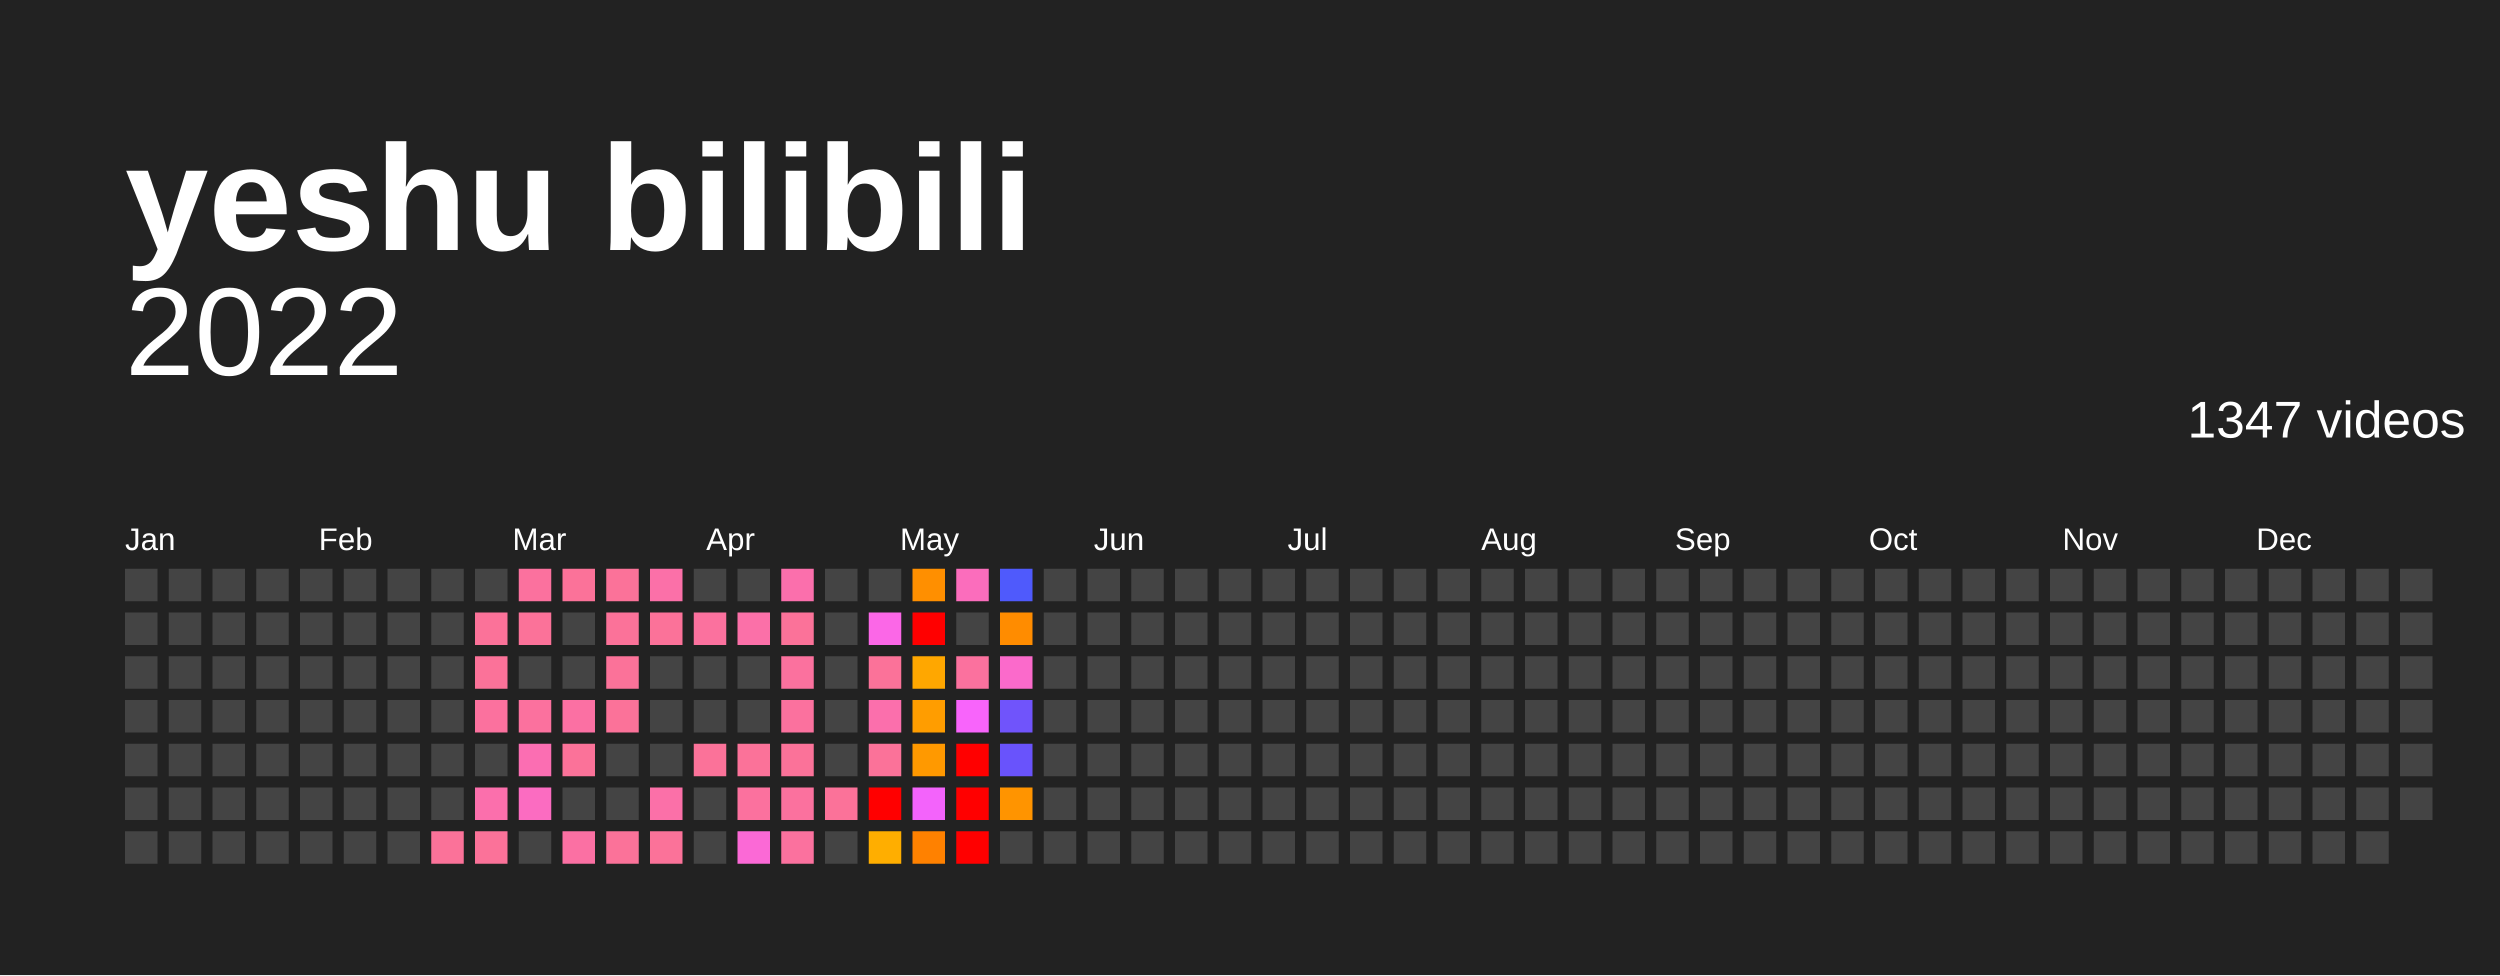
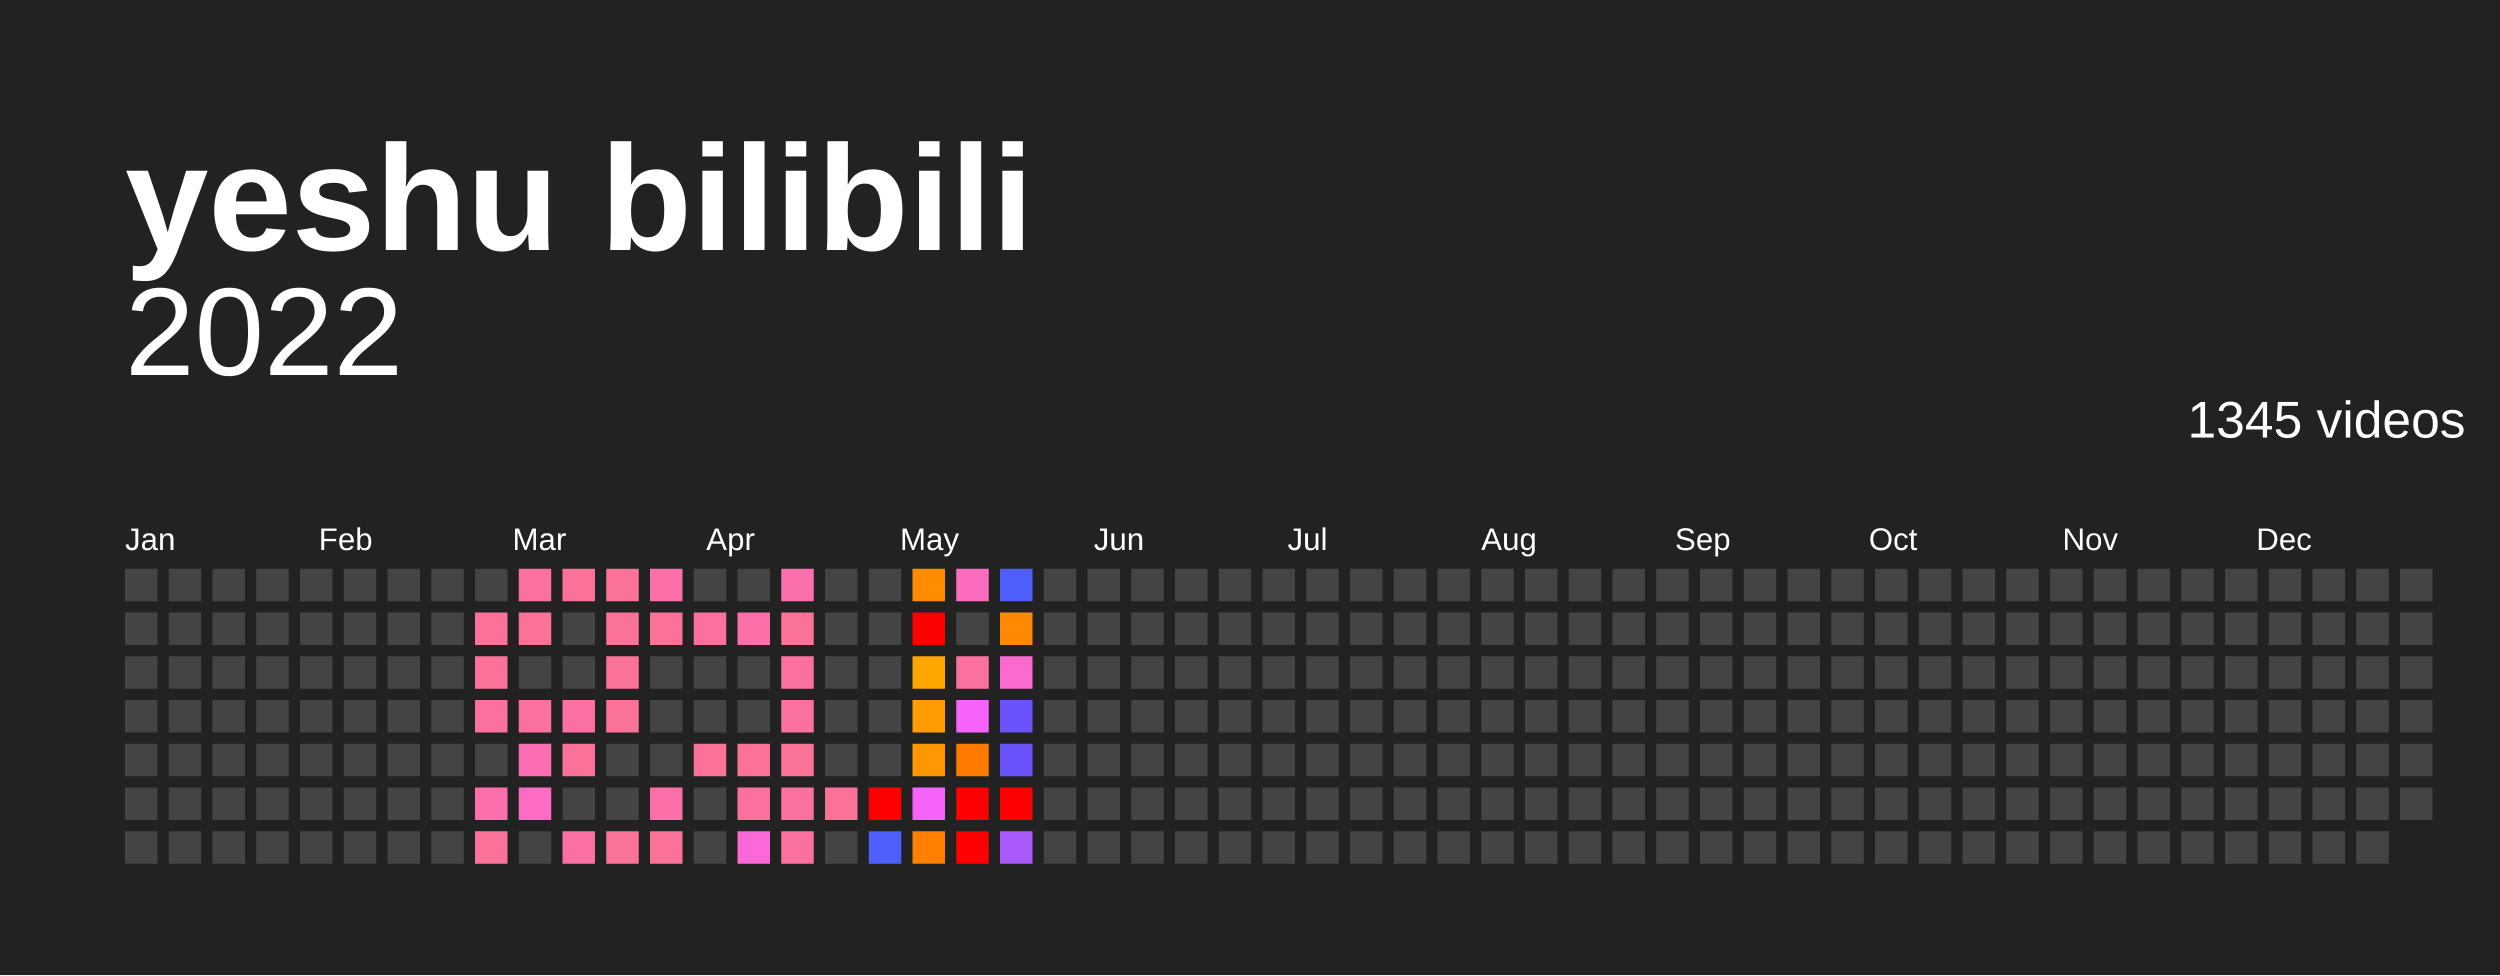
<svg xmlns="http://www.w3.org/2000/svg" baseProfile="full" height="78mm" version="1.1" viewBox="0,0,200,78" width="200mm">
  <defs />
  <rect fill="#222222" height="78" width="200" x="0" y="0" />
  <text fill="#FFFFFF" style="font-size:12px; font-family:Arial; font-weight:bold;" x="10" y="20">yeshu bilibili</text>
  <text alignment-baseline="hanging" fill="#FFFFFF" style="font-size:10.0px; font-family:Arial;" x="10" y="30">2022</text>
-   <text alignment-baseline="hanging" fill="#FFFFFF" style="font-size:4.125px; font-family:Arial;" x="175" y="35">1347 videos</text>
+   <text alignment-baseline="hanging" fill="#FFFFFF" style="font-size:4.125px; font-family:Arial;" x="175" y="35">1345 videos</text>
  <text fill="#FFFFFF" style="font-size:2.5px; font-family:Arial" x="10.0" y="44">Jan</text>
  <text fill="#FFFFFF" style="font-size:2.5px; font-family:Arial" x="25.5" y="44">Feb</text>
  <text fill="#FFFFFF" style="font-size:2.5px; font-family:Arial" x="41.0" y="44">Mar</text>
  <text fill="#FFFFFF" style="font-size:2.5px; font-family:Arial" x="56.5" y="44">Apr</text>
  <text fill="#FFFFFF" style="font-size:2.5px; font-family:Arial" x="72.0" y="44">May</text>
  <text fill="#FFFFFF" style="font-size:2.5px; font-family:Arial" x="87.5" y="44">Jun</text>
  <text fill="#FFFFFF" style="font-size:2.5px; font-family:Arial" x="103.0" y="44">Jul</text>
  <text fill="#FFFFFF" style="font-size:2.5px; font-family:Arial" x="118.5" y="44">Aug</text>
  <text fill="#FFFFFF" style="font-size:2.5px; font-family:Arial" x="134.0" y="44">Sep</text>
  <text fill="#FFFFFF" style="font-size:2.5px; font-family:Arial" x="149.5" y="44">Oct</text>
  <text fill="#FFFFFF" style="font-size:2.5px; font-family:Arial" x="165.0" y="44">Nov</text>
  <text fill="#FFFFFF" style="font-size:2.5px; font-family:Arial" x="180.5" y="44">Dec</text>
  <rect fill="#444444" height="2.6" width="2.6" x="10.0" y="45.5" />
  <rect fill="#444444" height="2.6" width="2.6" x="10.0" y="49.0" />
  <rect fill="#444444" height="2.6" width="2.6" x="10.0" y="52.5" />
  <rect fill="#444444" height="2.6" width="2.6" x="10.0" y="56.0" />
  <rect fill="#444444" height="2.6" width="2.6" x="10.0" y="59.5" />
  <rect fill="#444444" height="2.6" width="2.6" x="10.0" y="63.0" />
  <rect fill="#444444" height="2.6" width="2.6" x="10.0" y="66.5" />
  <rect fill="#444444" height="2.6" width="2.6" x="13.5" y="45.5" />
  <rect fill="#444444" height="2.6" width="2.6" x="13.5" y="49.0" />
  <rect fill="#444444" height="2.6" width="2.6" x="13.5" y="52.5" />
  <rect fill="#444444" height="2.6" width="2.6" x="13.5" y="56.0" />
  <rect fill="#444444" height="2.6" width="2.6" x="13.5" y="59.5" />
  <rect fill="#444444" height="2.6" width="2.6" x="13.5" y="63.0" />
  <rect fill="#444444" height="2.6" width="2.6" x="13.5" y="66.5" />
  <rect fill="#444444" height="2.6" width="2.6" x="17.0" y="45.5" />
  <rect fill="#444444" height="2.6" width="2.6" x="17.0" y="49.0" />
  <rect fill="#444444" height="2.6" width="2.6" x="17.0" y="52.5" />
  <rect fill="#444444" height="2.6" width="2.6" x="17.0" y="56.0" />
  <rect fill="#444444" height="2.6" width="2.6" x="17.0" y="59.5" />
  <rect fill="#444444" height="2.6" width="2.6" x="17.0" y="63.0" />
  <rect fill="#444444" height="2.6" width="2.6" x="17.0" y="66.5" />
  <rect fill="#444444" height="2.6" width="2.6" x="20.5" y="45.5" />
  <rect fill="#444444" height="2.6" width="2.6" x="20.5" y="49.0" />
  <rect fill="#444444" height="2.6" width="2.6" x="20.5" y="52.5" />
  <rect fill="#444444" height="2.6" width="2.6" x="20.5" y="56.0" />
  <rect fill="#444444" height="2.6" width="2.6" x="20.5" y="59.5" />
  <rect fill="#444444" height="2.6" width="2.6" x="20.5" y="63.0" />
  <rect fill="#444444" height="2.6" width="2.6" x="20.5" y="66.5" />
  <rect fill="#444444" height="2.6" width="2.6" x="24.0" y="45.5" />
  <rect fill="#444444" height="2.6" width="2.6" x="24.0" y="49.0" />
  <rect fill="#444444" height="2.6" width="2.6" x="24.0" y="52.5" />
  <rect fill="#444444" height="2.6" width="2.6" x="24.0" y="56.0" />
  <rect fill="#444444" height="2.6" width="2.6" x="24.0" y="59.5" />
  <rect fill="#444444" height="2.6" width="2.6" x="24.0" y="63.0" />
  <rect fill="#444444" height="2.6" width="2.6" x="24.0" y="66.5" />
  <rect fill="#444444" height="2.6" width="2.6" x="27.5" y="45.5" />
  <rect fill="#444444" height="2.6" width="2.6" x="27.5" y="49.0" />
  <rect fill="#444444" height="2.6" width="2.6" x="27.5" y="52.5" />
  <rect fill="#444444" height="2.6" width="2.6" x="27.5" y="56.0" />
  <rect fill="#444444" height="2.6" width="2.6" x="27.5" y="59.5" />
  <rect fill="#444444" height="2.6" width="2.6" x="27.5" y="63.0" />
  <rect fill="#444444" height="2.6" width="2.6" x="27.5" y="66.5" />
  <rect fill="#444444" height="2.6" width="2.6" x="31.0" y="45.5" />
  <rect fill="#444444" height="2.6" width="2.6" x="31.0" y="49.0" />
  <rect fill="#444444" height="2.6" width="2.6" x="31.0" y="52.5" />
  <rect fill="#444444" height="2.6" width="2.6" x="31.0" y="56.0" />
  <rect fill="#444444" height="2.6" width="2.6" x="31.0" y="59.5" />
  <rect fill="#444444" height="2.6" width="2.6" x="31.0" y="63.0" />
  <rect fill="#444444" height="2.6" width="2.6" x="31.0" y="66.5" />
  <rect fill="#444444" height="2.6" width="2.6" x="34.5" y="45.5" />
  <rect fill="#444444" height="2.6" width="2.6" x="34.5" y="49.0" />
  <rect fill="#444444" height="2.6" width="2.6" x="34.5" y="52.5" />
  <rect fill="#444444" height="2.6" width="2.6" x="34.5" y="56.0" />
  <rect fill="#444444" height="2.6" width="2.6" x="34.5" y="59.5" />
  <rect fill="#444444" height="2.6" width="2.6" x="34.5" y="63.0" />
-   <rect fill="#fb7299" height="2.6" width="2.6" x="34.5" y="66.5" />
+   <rect fill="#444444" height="2.6" width="2.6" x="34.5" y="66.5" />
  <rect fill="#444444" height="2.6" width="2.6" x="38.0" y="45.5" />
  <rect fill="#fb7299" height="2.6" width="2.6" x="38.0" y="49.0" />
  <rect fill="#fb7299" height="2.6" width="2.6" x="38.0" y="52.5" />
  <rect fill="#fb719e" height="2.6" width="2.6" x="38.0" y="56.0" />
  <rect fill="#444444" height="2.6" width="2.6" x="38.0" y="59.5" />
-   <rect fill="#fb6fac" height="2.6" width="2.6" x="38.0" y="63.0" />
+   <rect fill="#fb6fad" height="2.6" width="2.6" x="38.0" y="63.0" />
  <rect fill="#fb7299" height="2.6" width="2.6" x="38.0" y="66.5" />
  <rect fill="#fb719e" height="2.6" width="2.6" x="41.5" y="45.5" />
  <rect fill="#fb7299" height="2.6" width="2.6" x="41.5" y="49.0" />
  <rect fill="#444444" height="2.6" width="2.6" x="41.5" y="52.5" />
  <rect fill="#fb719e" height="2.6" width="2.6" x="41.5" y="56.0" />
  <rect fill="#fb6eb2" height="2.6" width="2.6" x="41.5" y="59.5" />
-   <rect fill="#fb6cc1" height="2.6" width="2.6" x="41.5" y="63.0" />
+   <rect fill="#fb6cc2" height="2.6" width="2.6" x="41.5" y="63.0" />
  <rect fill="#444444" height="2.6" width="2.6" x="41.5" y="66.5" />
  <rect fill="#fb7299" height="2.6" width="2.6" x="45.0" y="45.5" />
  <rect fill="#444444" height="2.6" width="2.6" x="45.0" y="49.0" />
  <rect fill="#444444" height="2.6" width="2.6" x="45.0" y="52.5" />
  <rect fill="#fb70a3" height="2.6" width="2.6" x="45.0" y="56.0" />
  <rect fill="#fb7299" height="2.6" width="2.6" x="45.0" y="59.5" />
  <rect fill="#444444" height="2.6" width="2.6" x="45.0" y="63.0" />
  <rect fill="#fb70a3" height="2.6" width="2.6" x="45.0" y="66.5" />
  <rect fill="#fb7299" height="2.6" width="2.6" x="48.5" y="45.5" />
  <rect fill="#fb7299" height="2.6" width="2.6" x="48.5" y="49.0" />
  <rect fill="#fb7299" height="2.6" width="2.6" x="48.5" y="52.5" />
  <rect fill="#fb7299" height="2.6" width="2.6" x="48.5" y="56.0" />
  <rect fill="#444444" height="2.6" width="2.6" x="48.5" y="59.5" />
  <rect fill="#444444" height="2.6" width="2.6" x="48.5" y="63.0" />
  <rect fill="#fb7299" height="2.6" width="2.6" x="48.5" y="66.5" />
  <rect fill="#fb70a8" height="2.6" width="2.6" x="52.0" y="45.5" />
  <rect fill="#fb7299" height="2.6" width="2.6" x="52.0" y="49.0" />
  <rect fill="#444444" height="2.6" width="2.6" x="52.0" y="52.5" />
  <rect fill="#444444" height="2.6" width="2.6" x="52.0" y="56.0" />
  <rect fill="#444444" height="2.6" width="2.6" x="52.0" y="59.5" />
  <rect fill="#fb70a8" height="2.6" width="2.6" x="52.0" y="63.0" />
  <rect fill="#fb7299" height="2.6" width="2.6" x="52.0" y="66.5" />
  <rect fill="#444444" height="2.6" width="2.6" x="55.5" y="45.5" />
  <rect fill="#fb719e" height="2.6" width="2.6" x="55.5" y="49.0" />
  <rect fill="#444444" height="2.6" width="2.6" x="55.5" y="52.5" />
  <rect fill="#444444" height="2.6" width="2.6" x="55.5" y="56.0" />
  <rect fill="#fb7299" height="2.6" width="2.6" x="55.5" y="59.5" />
  <rect fill="#444444" height="2.6" width="2.6" x="55.5" y="63.0" />
  <rect fill="#444444" height="2.6" width="2.6" x="55.5" y="66.5" />
  <rect fill="#444444" height="2.6" width="2.6" x="59.0" y="45.5" />
  <rect fill="#fb70a8" height="2.6" width="2.6" x="59.0" y="49.0" />
  <rect fill="#444444" height="2.6" width="2.6" x="59.0" y="52.5" />
  <rect fill="#444444" height="2.6" width="2.6" x="59.0" y="56.0" />
  <rect fill="#fb7299" height="2.6" width="2.6" x="59.0" y="59.5" />
  <rect fill="#fb719e" height="2.6" width="2.6" x="59.0" y="63.0" />
-   <rect fill="#fb69d6" height="2.6" width="2.6" x="59.0" y="66.5" />
-   <rect fill="#fb6fac" height="2.6" width="2.6" x="62.5" y="45.5" />
+   <rect fill="#fb69d8" height="2.6" width="2.6" x="59.0" y="66.5" />
+   <rect fill="#fb6fad" height="2.6" width="2.6" x="62.5" y="45.5" />
  <rect fill="#fb7299" height="2.6" width="2.6" x="62.5" y="49.0" />
  <rect fill="#fb719e" height="2.6" width="2.6" x="62.5" y="52.5" />
  <rect fill="#fb719e" height="2.6" width="2.6" x="62.5" y="56.0" />
  <rect fill="#fb7299" height="2.6" width="2.6" x="62.5" y="59.5" />
  <rect fill="#fb719e" height="2.6" width="2.6" x="62.5" y="63.0" />
  <rect fill="#fb719e" height="2.6" width="2.6" x="62.5" y="66.5" />
  <rect fill="#444444" height="2.6" width="2.6" x="66.0" y="45.5" />
  <rect fill="#444444" height="2.6" width="2.6" x="66.0" y="49.0" />
  <rect fill="#444444" height="2.6" width="2.6" x="66.0" y="52.5" />
  <rect fill="#444444" height="2.6" width="2.6" x="66.0" y="56.0" />
  <rect fill="#444444" height="2.6" width="2.6" x="66.0" y="59.5" />
  <rect fill="#fb7299" height="2.6" width="2.6" x="66.0" y="63.0" />
  <rect fill="#444444" height="2.6" width="2.6" x="66.0" y="66.5" />
  <rect fill="#444444" height="2.6" width="2.6" x="69.5" y="45.5" />
-   <rect fill="#fb67e7" height="2.6" width="2.6" x="69.5" y="49.0" />
-   <rect fill="#fb7299" height="2.6" width="2.6" x="69.5" y="52.5" />
-   <rect fill="#fb6fac" height="2.6" width="2.6" x="69.5" y="56.0" />
-   <rect fill="#fb7299" height="2.6" width="2.6" x="69.5" y="59.5" />
+   <rect fill="#444444" height="2.6" width="2.6" x="69.5" y="49.0" />
+   <rect fill="#444444" height="2.6" width="2.6" x="69.5" y="52.5" />
+   <rect fill="#444444" height="2.6" width="2.6" x="69.5" y="56.0" />
+   <rect fill="#444444" height="2.6" width="2.6" x="69.5" y="59.5" />
  <rect fill="red" height="2.6" width="2.6" x="69.5" y="63.0" />
-   <rect fill="#ffae00" height="2.6" width="2.6" x="69.5" y="66.5" />
-   <rect fill="#ff8f00" height="2.6" width="2.6" x="73.0" y="45.5" />
+   <rect fill="#4e5ffc" height="2.6" width="2.6" x="69.5" y="66.5" />
+   <rect fill="#ff8d00" height="2.6" width="2.6" x="73.0" y="45.5" />
  <rect fill="red" height="2.6" width="2.6" x="73.0" y="49.0" />
-   <rect fill="#ffa700" height="2.6" width="2.6" x="73.0" y="52.5" />
+   <rect fill="#ffa500" height="2.6" width="2.6" x="73.0" y="52.5" />
  <rect fill="#ff9d00" height="2.6" width="2.6" x="73.0" y="56.0" />
-   <rect fill="#ff9900" height="2.6" width="2.6" x="73.0" y="59.5" />
-   <rect fill="#f363fb" height="2.6" width="2.6" x="73.0" y="63.0" />
-   <rect fill="#ff8100" height="2.6" width="2.6" x="73.0" y="66.5" />
+   <rect fill="#ff9700" height="2.6" width="2.6" x="73.0" y="59.5" />
+   <rect fill="#f663fb" height="2.6" width="2.6" x="73.0" y="63.0" />
+   <rect fill="#ff7f00" height="2.6" width="2.6" x="73.0" y="66.5" />
  <rect fill="#fb6dbc" height="2.6" width="2.6" x="76.5" y="45.5" />
  <rect fill="#444444" height="2.6" width="2.6" x="76.5" y="49.0" />
  <rect fill="#fb719e" height="2.6" width="2.6" x="76.5" y="52.5" />
-   <rect fill="#f864fb" height="2.6" width="2.6" x="76.5" y="56.0" />
-   <rect fill="red" height="2.6" width="2.6" x="76.5" y="59.5" />
+   <rect fill="#f663fb" height="2.6" width="2.6" x="76.5" y="56.0" />
+   <rect fill="#ff7b00" height="2.6" width="2.6" x="76.5" y="59.5" />
  <rect fill="red" height="2.6" width="2.6" x="76.5" y="63.0" />
  <rect fill="red" height="2.6" width="2.6" x="76.5" y="66.5" />
-   <rect fill="#4f5afc" height="2.6" width="2.6" x="80.0" y="45.5" />
-   <rect fill="#ff8c00" height="2.6" width="2.6" x="80.0" y="49.0" />
-   <rect fill="#fb6acb" height="2.6" width="2.6" x="80.0" y="52.5" />
-   <rect fill="#7054fb" height="2.6" width="2.6" x="80.0" y="56.0" />
-   <rect fill="#6953fc" height="2.6" width="2.6" x="80.0" y="59.5" />
-   <rect fill="#ff9400" height="2.6" width="2.6" x="80.0" y="63.0" />
-   <rect fill="#444444" height="2.6" width="2.6" x="80.0" y="66.5" />
+   <rect fill="#4e5ffc" height="2.6" width="2.6" x="80.0" y="45.5" />
+   <rect fill="#ff8900" height="2.6" width="2.6" x="80.0" y="49.0" />
+   <rect fill="#fb6acd" height="2.6" width="2.6" x="80.0" y="52.5" />
+   <rect fill="#6b53fb" height="2.6" width="2.6" x="80.0" y="56.0" />
+   <rect fill="#6b53fb" height="2.6" width="2.6" x="80.0" y="59.5" />
+   <rect fill="red" height="2.6" width="2.6" x="80.0" y="63.0" />
+   <rect fill="#aa5afb" height="2.6" width="2.6" x="80.0" y="66.5" />
  <rect fill="#444444" height="2.6" width="2.6" x="83.5" y="45.5" />
  <rect fill="#444444" height="2.6" width="2.6" x="83.5" y="49.0" />
  <rect fill="#444444" height="2.6" width="2.6" x="83.5" y="52.5" />
  <rect fill="#444444" height="2.6" width="2.6" x="83.5" y="56.0" />
  <rect fill="#444444" height="2.6" width="2.6" x="83.5" y="59.5" />
  <rect fill="#444444" height="2.6" width="2.6" x="83.5" y="63.0" />
  <rect fill="#444444" height="2.6" width="2.6" x="83.5" y="66.5" />
  <rect fill="#444444" height="2.6" width="2.6" x="87.0" y="45.5" />
  <rect fill="#444444" height="2.6" width="2.6" x="87.0" y="49.0" />
  <rect fill="#444444" height="2.6" width="2.6" x="87.0" y="52.5" />
  <rect fill="#444444" height="2.6" width="2.6" x="87.0" y="56.0" />
  <rect fill="#444444" height="2.6" width="2.6" x="87.0" y="59.5" />
  <rect fill="#444444" height="2.6" width="2.6" x="87.0" y="63.0" />
  <rect fill="#444444" height="2.6" width="2.6" x="87.0" y="66.5" />
  <rect fill="#444444" height="2.6" width="2.6" x="90.5" y="45.5" />
  <rect fill="#444444" height="2.6" width="2.6" x="90.5" y="49.0" />
  <rect fill="#444444" height="2.6" width="2.6" x="90.5" y="52.5" />
  <rect fill="#444444" height="2.6" width="2.6" x="90.5" y="56.0" />
  <rect fill="#444444" height="2.6" width="2.6" x="90.5" y="59.5" />
  <rect fill="#444444" height="2.6" width="2.6" x="90.5" y="63.0" />
  <rect fill="#444444" height="2.6" width="2.6" x="90.5" y="66.5" />
  <rect fill="#444444" height="2.6" width="2.6" x="94.0" y="45.5" />
  <rect fill="#444444" height="2.6" width="2.6" x="94.0" y="49.0" />
  <rect fill="#444444" height="2.6" width="2.6" x="94.0" y="52.5" />
  <rect fill="#444444" height="2.6" width="2.6" x="94.0" y="56.0" />
  <rect fill="#444444" height="2.6" width="2.6" x="94.0" y="59.5" />
  <rect fill="#444444" height="2.6" width="2.6" x="94.0" y="63.0" />
  <rect fill="#444444" height="2.6" width="2.6" x="94.0" y="66.5" />
  <rect fill="#444444" height="2.6" width="2.6" x="97.5" y="45.5" />
  <rect fill="#444444" height="2.6" width="2.6" x="97.5" y="49.0" />
  <rect fill="#444444" height="2.6" width="2.6" x="97.5" y="52.5" />
  <rect fill="#444444" height="2.6" width="2.6" x="97.5" y="56.0" />
  <rect fill="#444444" height="2.6" width="2.6" x="97.5" y="59.5" />
  <rect fill="#444444" height="2.6" width="2.6" x="97.5" y="63.0" />
  <rect fill="#444444" height="2.6" width="2.6" x="97.5" y="66.5" />
  <rect fill="#444444" height="2.6" width="2.6" x="101.0" y="45.5" />
  <rect fill="#444444" height="2.6" width="2.6" x="101.0" y="49.0" />
  <rect fill="#444444" height="2.6" width="2.6" x="101.0" y="52.5" />
  <rect fill="#444444" height="2.6" width="2.6" x="101.0" y="56.0" />
  <rect fill="#444444" height="2.6" width="2.6" x="101.0" y="59.5" />
  <rect fill="#444444" height="2.6" width="2.6" x="101.0" y="63.0" />
  <rect fill="#444444" height="2.6" width="2.6" x="101.0" y="66.5" />
  <rect fill="#444444" height="2.6" width="2.6" x="104.5" y="45.5" />
  <rect fill="#444444" height="2.6" width="2.6" x="104.5" y="49.0" />
  <rect fill="#444444" height="2.6" width="2.6" x="104.5" y="52.5" />
  <rect fill="#444444" height="2.6" width="2.6" x="104.5" y="56.0" />
  <rect fill="#444444" height="2.6" width="2.6" x="104.5" y="59.5" />
  <rect fill="#444444" height="2.6" width="2.6" x="104.5" y="63.0" />
  <rect fill="#444444" height="2.6" width="2.6" x="104.5" y="66.5" />
  <rect fill="#444444" height="2.6" width="2.6" x="108.0" y="45.5" />
  <rect fill="#444444" height="2.6" width="2.6" x="108.0" y="49.0" />
  <rect fill="#444444" height="2.6" width="2.6" x="108.0" y="52.5" />
  <rect fill="#444444" height="2.6" width="2.6" x="108.0" y="56.0" />
  <rect fill="#444444" height="2.6" width="2.6" x="108.0" y="59.5" />
  <rect fill="#444444" height="2.6" width="2.6" x="108.0" y="63.0" />
  <rect fill="#444444" height="2.6" width="2.6" x="108.0" y="66.5" />
  <rect fill="#444444" height="2.6" width="2.6" x="111.5" y="45.5" />
  <rect fill="#444444" height="2.6" width="2.6" x="111.5" y="49.0" />
  <rect fill="#444444" height="2.6" width="2.6" x="111.5" y="52.5" />
  <rect fill="#444444" height="2.6" width="2.6" x="111.5" y="56.0" />
  <rect fill="#444444" height="2.6" width="2.6" x="111.5" y="59.5" />
  <rect fill="#444444" height="2.6" width="2.6" x="111.5" y="63.0" />
  <rect fill="#444444" height="2.6" width="2.6" x="111.5" y="66.5" />
  <rect fill="#444444" height="2.6" width="2.6" x="115.0" y="45.5" />
  <rect fill="#444444" height="2.6" width="2.6" x="115.0" y="49.0" />
  <rect fill="#444444" height="2.6" width="2.6" x="115.0" y="52.5" />
  <rect fill="#444444" height="2.6" width="2.6" x="115.0" y="56.0" />
  <rect fill="#444444" height="2.6" width="2.6" x="115.0" y="59.5" />
  <rect fill="#444444" height="2.6" width="2.6" x="115.0" y="63.0" />
  <rect fill="#444444" height="2.6" width="2.6" x="115.0" y="66.5" />
  <rect fill="#444444" height="2.6" width="2.6" x="118.5" y="45.5" />
  <rect fill="#444444" height="2.6" width="2.6" x="118.5" y="49.0" />
  <rect fill="#444444" height="2.6" width="2.6" x="118.5" y="52.5" />
  <rect fill="#444444" height="2.6" width="2.6" x="118.5" y="56.0" />
  <rect fill="#444444" height="2.6" width="2.6" x="118.5" y="59.5" />
  <rect fill="#444444" height="2.6" width="2.6" x="118.5" y="63.0" />
  <rect fill="#444444" height="2.6" width="2.6" x="118.5" y="66.5" />
  <rect fill="#444444" height="2.6" width="2.6" x="122.0" y="45.5" />
  <rect fill="#444444" height="2.6" width="2.6" x="122.0" y="49.0" />
  <rect fill="#444444" height="2.6" width="2.6" x="122.0" y="52.5" />
  <rect fill="#444444" height="2.6" width="2.6" x="122.0" y="56.0" />
  <rect fill="#444444" height="2.6" width="2.6" x="122.0" y="59.5" />
  <rect fill="#444444" height="2.6" width="2.6" x="122.0" y="63.0" />
  <rect fill="#444444" height="2.6" width="2.6" x="122.0" y="66.5" />
  <rect fill="#444444" height="2.6" width="2.6" x="125.5" y="45.5" />
  <rect fill="#444444" height="2.6" width="2.6" x="125.5" y="49.0" />
  <rect fill="#444444" height="2.6" width="2.6" x="125.5" y="52.5" />
  <rect fill="#444444" height="2.6" width="2.6" x="125.5" y="56.0" />
  <rect fill="#444444" height="2.6" width="2.6" x="125.5" y="59.5" />
  <rect fill="#444444" height="2.6" width="2.6" x="125.5" y="63.0" />
  <rect fill="#444444" height="2.6" width="2.6" x="125.5" y="66.5" />
  <rect fill="#444444" height="2.6" width="2.6" x="129.0" y="45.5" />
  <rect fill="#444444" height="2.6" width="2.6" x="129.0" y="49.0" />
  <rect fill="#444444" height="2.6" width="2.6" x="129.0" y="52.5" />
  <rect fill="#444444" height="2.6" width="2.6" x="129.0" y="56.0" />
  <rect fill="#444444" height="2.6" width="2.6" x="129.0" y="59.5" />
  <rect fill="#444444" height="2.6" width="2.6" x="129.0" y="63.0" />
  <rect fill="#444444" height="2.6" width="2.6" x="129.0" y="66.5" />
  <rect fill="#444444" height="2.6" width="2.6" x="132.5" y="45.5" />
  <rect fill="#444444" height="2.6" width="2.6" x="132.5" y="49.0" />
  <rect fill="#444444" height="2.6" width="2.6" x="132.5" y="52.5" />
  <rect fill="#444444" height="2.6" width="2.6" x="132.5" y="56.0" />
  <rect fill="#444444" height="2.6" width="2.6" x="132.5" y="59.5" />
  <rect fill="#444444" height="2.6" width="2.6" x="132.5" y="63.0" />
  <rect fill="#444444" height="2.6" width="2.6" x="132.5" y="66.5" />
  <rect fill="#444444" height="2.6" width="2.6" x="136.0" y="45.5" />
  <rect fill="#444444" height="2.6" width="2.6" x="136.0" y="49.0" />
  <rect fill="#444444" height="2.6" width="2.6" x="136.0" y="52.5" />
  <rect fill="#444444" height="2.6" width="2.6" x="136.0" y="56.0" />
  <rect fill="#444444" height="2.6" width="2.6" x="136.0" y="59.5" />
  <rect fill="#444444" height="2.6" width="2.6" x="136.0" y="63.0" />
  <rect fill="#444444" height="2.6" width="2.6" x="136.0" y="66.5" />
  <rect fill="#444444" height="2.6" width="2.6" x="139.5" y="45.5" />
  <rect fill="#444444" height="2.6" width="2.6" x="139.5" y="49.0" />
  <rect fill="#444444" height="2.6" width="2.6" x="139.5" y="52.5" />
  <rect fill="#444444" height="2.6" width="2.6" x="139.5" y="56.0" />
  <rect fill="#444444" height="2.6" width="2.6" x="139.5" y="59.5" />
  <rect fill="#444444" height="2.6" width="2.6" x="139.5" y="63.0" />
  <rect fill="#444444" height="2.6" width="2.6" x="139.5" y="66.5" />
  <rect fill="#444444" height="2.6" width="2.6" x="143.0" y="45.5" />
  <rect fill="#444444" height="2.6" width="2.6" x="143.0" y="49.0" />
  <rect fill="#444444" height="2.6" width="2.6" x="143.0" y="52.5" />
  <rect fill="#444444" height="2.6" width="2.6" x="143.0" y="56.0" />
  <rect fill="#444444" height="2.6" width="2.6" x="143.0" y="59.5" />
  <rect fill="#444444" height="2.6" width="2.6" x="143.0" y="63.0" />
  <rect fill="#444444" height="2.6" width="2.6" x="143.0" y="66.5" />
  <rect fill="#444444" height="2.6" width="2.6" x="146.5" y="45.5" />
  <rect fill="#444444" height="2.6" width="2.6" x="146.5" y="49.0" />
  <rect fill="#444444" height="2.6" width="2.6" x="146.5" y="52.5" />
  <rect fill="#444444" height="2.6" width="2.6" x="146.5" y="56.0" />
  <rect fill="#444444" height="2.6" width="2.6" x="146.5" y="59.5" />
  <rect fill="#444444" height="2.6" width="2.6" x="146.5" y="63.0" />
  <rect fill="#444444" height="2.6" width="2.6" x="146.5" y="66.5" />
  <rect fill="#444444" height="2.6" width="2.6" x="150.0" y="45.5" />
  <rect fill="#444444" height="2.6" width="2.6" x="150.0" y="49.0" />
  <rect fill="#444444" height="2.6" width="2.6" x="150.0" y="52.5" />
  <rect fill="#444444" height="2.6" width="2.6" x="150.0" y="56.0" />
  <rect fill="#444444" height="2.6" width="2.6" x="150.0" y="59.5" />
  <rect fill="#444444" height="2.6" width="2.6" x="150.0" y="63.0" />
  <rect fill="#444444" height="2.6" width="2.6" x="150.0" y="66.5" />
  <rect fill="#444444" height="2.6" width="2.6" x="153.5" y="45.5" />
  <rect fill="#444444" height="2.6" width="2.6" x="153.5" y="49.0" />
  <rect fill="#444444" height="2.6" width="2.6" x="153.5" y="52.5" />
  <rect fill="#444444" height="2.6" width="2.6" x="153.5" y="56.0" />
  <rect fill="#444444" height="2.6" width="2.6" x="153.5" y="59.5" />
  <rect fill="#444444" height="2.6" width="2.6" x="153.5" y="63.0" />
  <rect fill="#444444" height="2.6" width="2.6" x="153.5" y="66.5" />
  <rect fill="#444444" height="2.6" width="2.6" x="157.0" y="45.5" />
  <rect fill="#444444" height="2.6" width="2.6" x="157.0" y="49.0" />
  <rect fill="#444444" height="2.6" width="2.6" x="157.0" y="52.5" />
  <rect fill="#444444" height="2.6" width="2.6" x="157.0" y="56.0" />
  <rect fill="#444444" height="2.6" width="2.6" x="157.0" y="59.5" />
  <rect fill="#444444" height="2.6" width="2.6" x="157.0" y="63.0" />
  <rect fill="#444444" height="2.6" width="2.6" x="157.0" y="66.5" />
  <rect fill="#444444" height="2.6" width="2.6" x="160.5" y="45.5" />
  <rect fill="#444444" height="2.6" width="2.6" x="160.5" y="49.0" />
  <rect fill="#444444" height="2.6" width="2.6" x="160.5" y="52.5" />
  <rect fill="#444444" height="2.6" width="2.6" x="160.5" y="56.0" />
  <rect fill="#444444" height="2.6" width="2.6" x="160.5" y="59.5" />
  <rect fill="#444444" height="2.6" width="2.6" x="160.5" y="63.0" />
  <rect fill="#444444" height="2.6" width="2.6" x="160.5" y="66.5" />
  <rect fill="#444444" height="2.6" width="2.6" x="164.0" y="45.5" />
  <rect fill="#444444" height="2.6" width="2.6" x="164.0" y="49.0" />
  <rect fill="#444444" height="2.6" width="2.6" x="164.0" y="52.5" />
  <rect fill="#444444" height="2.6" width="2.6" x="164.0" y="56.0" />
  <rect fill="#444444" height="2.6" width="2.6" x="164.0" y="59.5" />
  <rect fill="#444444" height="2.6" width="2.6" x="164.0" y="63.0" />
  <rect fill="#444444" height="2.6" width="2.6" x="164.0" y="66.5" />
  <rect fill="#444444" height="2.6" width="2.6" x="167.5" y="45.5" />
  <rect fill="#444444" height="2.6" width="2.6" x="167.5" y="49.0" />
  <rect fill="#444444" height="2.6" width="2.6" x="167.5" y="52.5" />
  <rect fill="#444444" height="2.6" width="2.6" x="167.5" y="56.0" />
  <rect fill="#444444" height="2.6" width="2.6" x="167.5" y="59.5" />
  <rect fill="#444444" height="2.6" width="2.6" x="167.5" y="63.0" />
  <rect fill="#444444" height="2.6" width="2.6" x="167.5" y="66.5" />
  <rect fill="#444444" height="2.6" width="2.6" x="171.0" y="45.5" />
  <rect fill="#444444" height="2.6" width="2.6" x="171.0" y="49.0" />
  <rect fill="#444444" height="2.6" width="2.6" x="171.0" y="52.5" />
  <rect fill="#444444" height="2.6" width="2.6" x="171.0" y="56.0" />
  <rect fill="#444444" height="2.6" width="2.6" x="171.0" y="59.5" />
  <rect fill="#444444" height="2.6" width="2.6" x="171.0" y="63.0" />
  <rect fill="#444444" height="2.6" width="2.6" x="171.0" y="66.5" />
  <rect fill="#444444" height="2.6" width="2.6" x="174.5" y="45.5" />
  <rect fill="#444444" height="2.6" width="2.6" x="174.5" y="49.0" />
  <rect fill="#444444" height="2.6" width="2.6" x="174.5" y="52.5" />
  <rect fill="#444444" height="2.6" width="2.6" x="174.5" y="56.0" />
  <rect fill="#444444" height="2.6" width="2.6" x="174.5" y="59.5" />
  <rect fill="#444444" height="2.6" width="2.6" x="174.5" y="63.0" />
  <rect fill="#444444" height="2.6" width="2.6" x="174.5" y="66.5" />
  <rect fill="#444444" height="2.6" width="2.6" x="178.0" y="45.5" />
  <rect fill="#444444" height="2.6" width="2.6" x="178.0" y="49.0" />
  <rect fill="#444444" height="2.6" width="2.6" x="178.0" y="52.5" />
  <rect fill="#444444" height="2.6" width="2.6" x="178.0" y="56.0" />
  <rect fill="#444444" height="2.6" width="2.6" x="178.0" y="59.5" />
  <rect fill="#444444" height="2.6" width="2.6" x="178.0" y="63.0" />
  <rect fill="#444444" height="2.6" width="2.6" x="178.0" y="66.5" />
  <rect fill="#444444" height="2.6" width="2.6" x="181.5" y="45.5" />
  <rect fill="#444444" height="2.6" width="2.6" x="181.5" y="49.0" />
  <rect fill="#444444" height="2.6" width="2.6" x="181.5" y="52.5" />
  <rect fill="#444444" height="2.6" width="2.6" x="181.5" y="56.0" />
  <rect fill="#444444" height="2.6" width="2.6" x="181.5" y="59.5" />
  <rect fill="#444444" height="2.6" width="2.6" x="181.5" y="63.0" />
  <rect fill="#444444" height="2.6" width="2.6" x="181.5" y="66.5" />
  <rect fill="#444444" height="2.6" width="2.6" x="185.0" y="45.5" />
  <rect fill="#444444" height="2.6" width="2.6" x="185.0" y="49.0" />
  <rect fill="#444444" height="2.6" width="2.6" x="185.0" y="52.5" />
  <rect fill="#444444" height="2.6" width="2.6" x="185.0" y="56.0" />
  <rect fill="#444444" height="2.6" width="2.6" x="185.0" y="59.5" />
  <rect fill="#444444" height="2.6" width="2.6" x="185.0" y="63.0" />
  <rect fill="#444444" height="2.6" width="2.6" x="185.0" y="66.5" />
  <rect fill="#444444" height="2.6" width="2.6" x="188.5" y="45.5" />
  <rect fill="#444444" height="2.6" width="2.6" x="188.5" y="49.0" />
  <rect fill="#444444" height="2.6" width="2.6" x="188.5" y="52.5" />
  <rect fill="#444444" height="2.6" width="2.6" x="188.5" y="56.0" />
  <rect fill="#444444" height="2.6" width="2.6" x="188.5" y="59.5" />
  <rect fill="#444444" height="2.6" width="2.6" x="188.5" y="63.0" />
  <rect fill="#444444" height="2.6" width="2.6" x="188.5" y="66.5" />
  <rect fill="#444444" height="2.6" width="2.6" x="192.0" y="45.5" />
  <rect fill="#444444" height="2.6" width="2.6" x="192.0" y="49.0" />
  <rect fill="#444444" height="2.6" width="2.6" x="192.0" y="52.5" />
  <rect fill="#444444" height="2.6" width="2.6" x="192.0" y="56.0" />
  <rect fill="#444444" height="2.6" width="2.6" x="192.0" y="59.5" />
  <rect fill="#444444" height="2.6" width="2.6" x="192.0" y="63.0" />
</svg>
